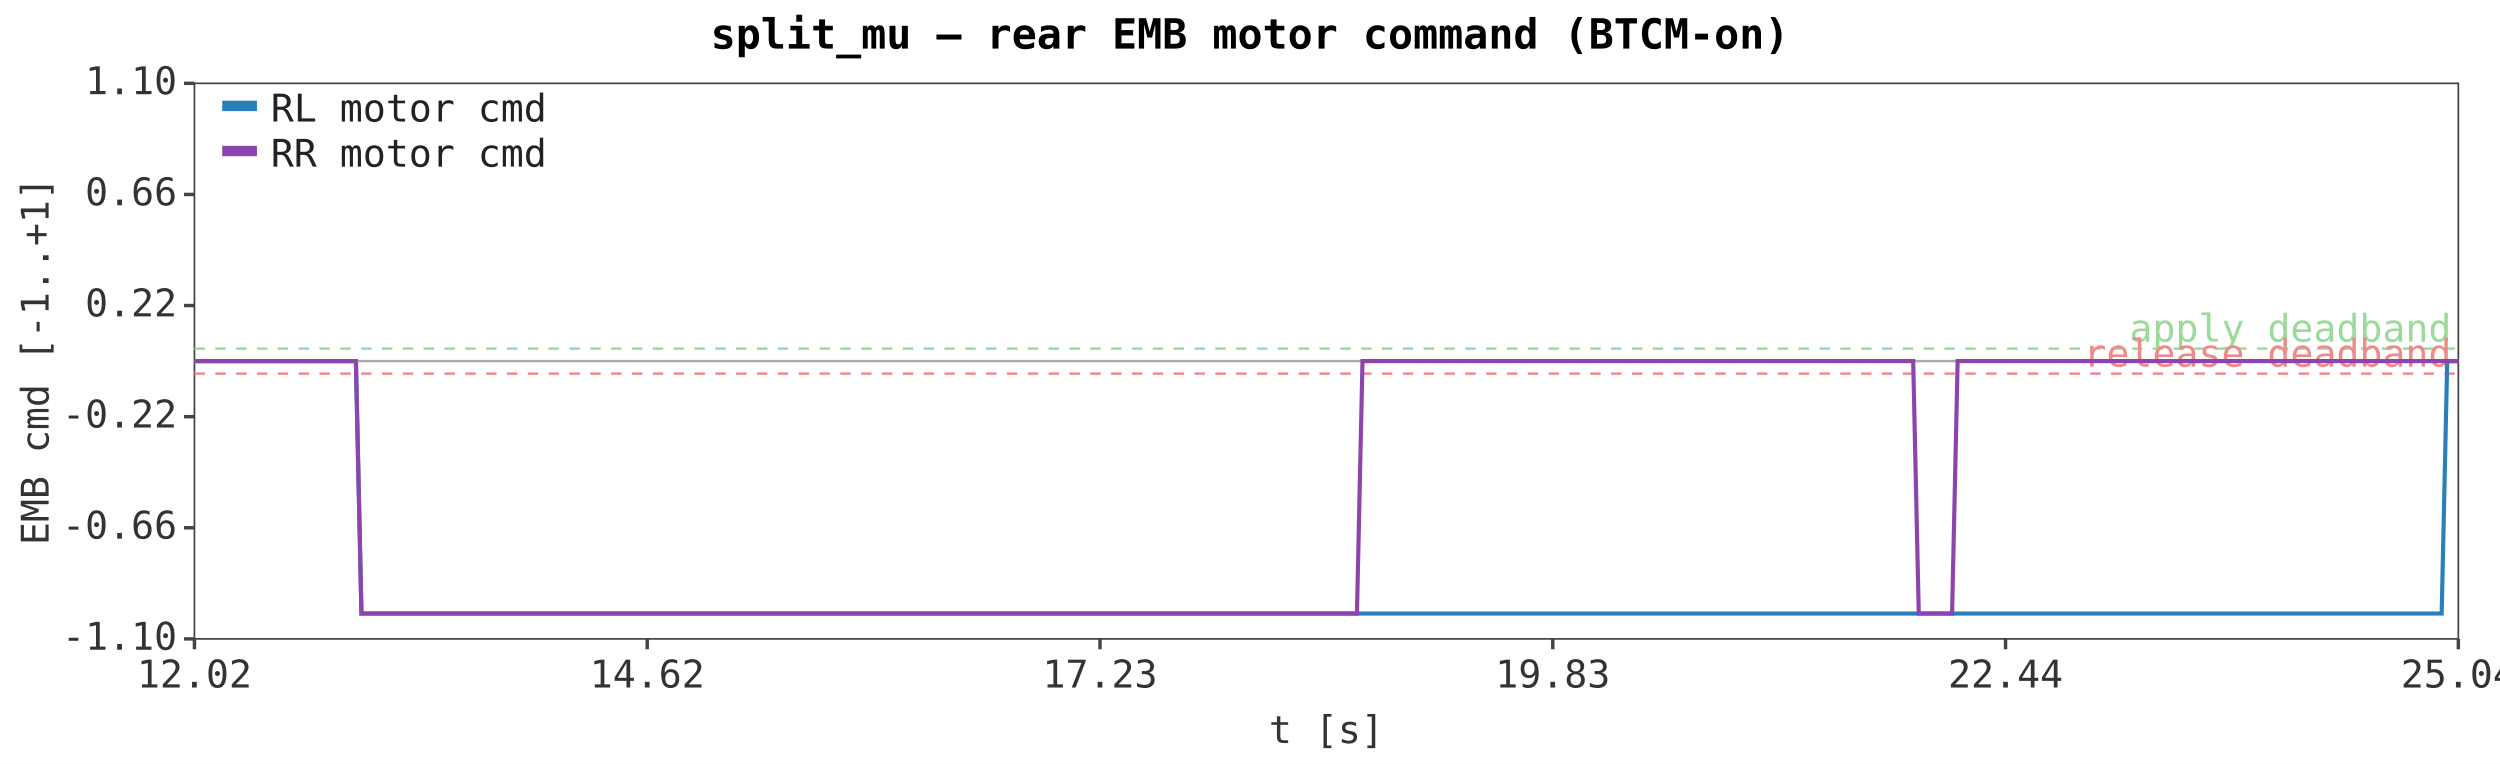
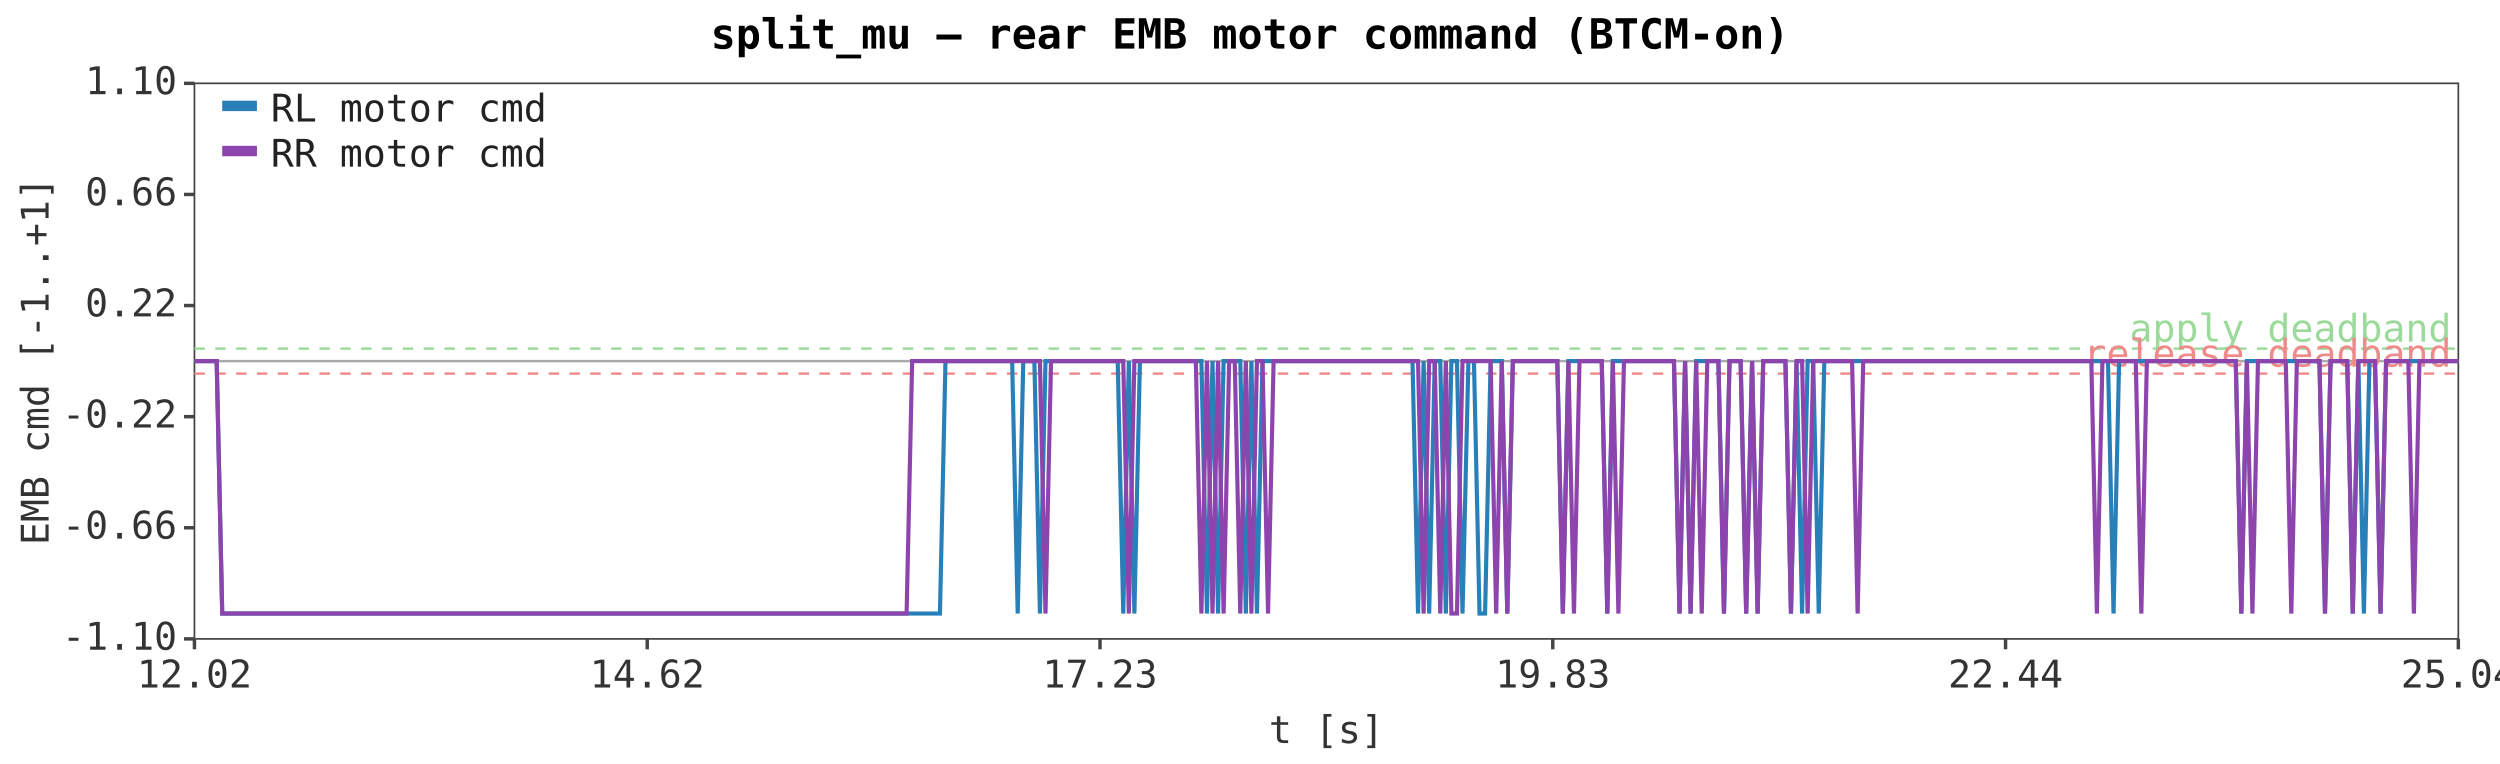
<svg xmlns="http://www.w3.org/2000/svg" viewBox="0 0 720 220" width="720" height="220" font-family="ui-monospace,Consolas,Menlo,monospace" font-size="11">
  <rect width="100%" height="100%" fill="#ffffff" />
  <text x="360.0" y="14" text-anchor="middle" font-size="12" font-weight="bold">split_mu — rear EMB motor command (BTCM-on)</text>
  <rect x="56" y="24" width="652" height="160" fill="none" stroke="#444" stroke-width="0.5" />
  <line x1="56.0" y1="184" x2="56.0" y2="187" stroke="#444" />
  <text x="56.0" y="198" text-anchor="middle" fill="#333">12.02</text>
  <line x1="186.4" y1="184" x2="186.4" y2="187" stroke="#444" />
  <text x="186.4" y="198" text-anchor="middle" fill="#333">14.62</text>
  <line x1="316.8" y1="184" x2="316.8" y2="187" stroke="#444" />
  <text x="316.8" y="198" text-anchor="middle" fill="#333">17.23</text>
  <line x1="447.2" y1="184" x2="447.2" y2="187" stroke="#444" />
  <text x="447.2" y="198" text-anchor="middle" fill="#333">19.83</text>
  <line x1="577.6" y1="184" x2="577.6" y2="187" stroke="#444" />
  <text x="577.6" y="198" text-anchor="middle" fill="#333">22.44</text>
  <line x1="708.0" y1="184" x2="708.0" y2="187" stroke="#444" />
  <text x="708.0" y="198" text-anchor="middle" fill="#333">25.04</text>
  <line x1="53" y1="184.0" x2="56" y2="184.0" stroke="#444" />
  <text x="51" y="184.0" text-anchor="end" dominant-baseline="middle" fill="#333">-1.10</text>
  <line x1="53" y1="152.0" x2="56" y2="152.0" stroke="#444" />
  <text x="51" y="152.0" text-anchor="end" dominant-baseline="middle" fill="#333">-0.66</text>
  <line x1="53" y1="120.0" x2="56" y2="120.0" stroke="#444" />
  <text x="51" y="120.0" text-anchor="end" dominant-baseline="middle" fill="#333">-0.22</text>
  <line x1="53" y1="88.0" x2="56" y2="88.0" stroke="#444" />
  <text x="51" y="88.0" text-anchor="end" dominant-baseline="middle" fill="#333">0.22</text>
  <line x1="53" y1="56.0" x2="56" y2="56.0" stroke="#444" />
  <text x="51" y="56.0" text-anchor="end" dominant-baseline="middle" fill="#333">0.66</text>
  <line x1="53" y1="24.0" x2="56" y2="24.0" stroke="#444" />
  <text x="51" y="24.0" text-anchor="end" dominant-baseline="middle" fill="#333">1.10</text>
  <text x="382.0" y="214" text-anchor="middle" fill="#333">t [s]</text>
  <text transform="translate(14,104.0) rotate(-90)" text-anchor="middle" fill="#333">EMB cmd [-1..+1]</text>
  <line x1="56.0" y1="104.0" x2="708.0" y2="104.0" stroke="#aaa" stroke-width="0.7" stroke-dasharray="1 0" />
  <line x1="56.0" y1="100.4" x2="708.0" y2="100.4" stroke="#9bda9b" stroke-width="0.7" stroke-dasharray="3 3" />
  <text x="706.0" y="98.4" text-anchor="end" fill="#9bda9b">apply deadband</text>
  <line x1="56.0" y1="107.6" x2="708.0" y2="107.6" stroke="#f08a8a" stroke-width="0.7" stroke-dasharray="3 3" />
  <text x="706.0" y="105.6" text-anchor="end" fill="#f08a8a">release deadband</text>
-   <polyline fill="none" stroke="#2980b9" stroke-width="1.2" points="56.0,104.0 57.6,104.0 59.2,104.0 60.8,104.0 62.4,104.0 64.0,104.0 65.6,104.0 67.2,104.0 68.8,104.0 70.4,104.0 72.0,104.0 73.6,104.0 75.2,104.0 76.8,104.0 78.4,104.0 80.0,104.0 81.6,104.0 83.2,104.0 84.8,104.0 86.4,104.0 88.0,104.0 89.6,104.0 91.2,104.0 92.8,104.0 94.4,104.0 96.0,104.0 97.7,104.0 99.3,104.0 100.9,104.0 102.5,104.0 104.1,176.7 105.7,176.7 107.3,176.7 108.9,176.7 110.5,176.7 112.1,176.7 113.7,176.7 115.3,176.7 116.9,176.7 118.5,176.7 120.1,176.7 121.7,176.7 123.3,176.7 124.9,176.7 126.5,176.7 128.1,176.7 129.7,176.7 131.3,176.7 132.9,176.7 134.5,176.7 136.1,176.7 137.7,176.7 139.3,176.7 140.9,176.7 142.5,176.7 144.1,176.7 145.7,176.7 147.3,176.7 148.9,176.7 150.5,176.7 152.1,176.7 153.7,176.7 155.3,176.7 156.9,176.7 158.5,176.7 160.1,176.7 161.7,176.7 163.3,176.7 164.9,176.7 166.5,176.7 168.1,176.7 169.7,176.7 171.3,176.7 172.9,176.7 174.5,176.7 176.1,176.7 177.7,176.7 179.4,176.7 181.0,176.7 182.6,176.7 184.2,176.7 185.8,176.7 187.4,176.7 189.0,176.7 190.6,176.7 192.2,176.7 193.8,176.7 195.4,176.7 197.0,176.7 198.6,176.7 200.2,176.7 201.8,176.7 203.4,176.7 205.0,176.7 206.6,176.7 208.2,176.7 209.8,176.7 211.4,176.7 213.0,176.7 214.6,176.7 216.2,176.7 217.8,176.7 219.4,176.7 221.0,176.7 222.6,176.7 224.2,176.7 225.8,176.7 227.4,176.7 229.0,176.7 230.6,176.7 232.2,176.7 233.8,176.7 235.4,176.7 237.0,176.7 238.6,176.7 240.2,176.7 241.8,176.7 243.4,176.7 245.0,176.7 246.6,176.7 248.2,176.7 249.8,176.7 251.4,176.7 253.0,176.7 254.6,176.7 256.2,176.7 257.8,176.7 259.4,176.7 261.1,176.7 262.7,176.7 264.3,176.7 265.9,176.7 267.5,176.7 269.1,176.7 270.7,176.7 272.3,176.7 273.9,176.7 275.5,176.7 277.1,176.7 278.7,176.7 280.3,176.7 281.9,176.7 283.5,176.7 285.1,176.7 286.7,176.7 288.3,176.7 289.9,176.7 291.5,176.7 293.1,176.7 294.7,176.7 296.3,176.7 297.9,176.7 299.5,176.7 301.1,176.7 302.7,176.7 304.3,176.7 305.9,176.7 307.5,176.7 309.1,176.7 310.7,176.7 312.3,176.7 313.9,176.7 315.5,176.7 317.1,176.7 318.7,176.7 320.3,176.7 321.9,176.7 323.5,176.7 325.1,176.7 326.7,176.7 328.3,176.7 329.9,176.7 331.5,176.7 333.1,176.7 334.7,176.7 336.3,176.7 337.9,176.7 339.5,176.7 341.1,176.7 342.8,176.7 344.4,176.7 346.0,176.7 347.6,176.7 349.2,176.7 350.8,176.7 352.4,176.7 354.0,176.7 355.6,176.7 357.2,176.7 358.8,176.7 360.4,176.7 362.0,176.7 363.6,176.7 365.2,176.7 366.8,176.7 368.4,176.7 370.0,176.7 371.6,176.7 373.2,176.7 374.8,176.7 376.4,176.7 378.0,176.7 379.6,176.7 381.2,176.7 382.8,176.7 384.4,176.7 386.0,176.7 387.6,176.7 389.2,176.7 390.8,176.7 392.4,176.7 394.0,176.7 395.6,176.7 397.2,176.7 398.8,176.7 400.4,176.7 402.0,176.7 403.6,176.7 405.2,176.7 406.8,176.7 408.4,176.7 410.0,176.7 411.6,176.7 413.2,176.7 414.8,176.7 416.4,176.7 418.0,176.7 419.6,176.7 421.2,176.7 422.9,176.7 424.5,176.7 426.1,176.7 427.7,176.7 429.3,176.7 430.9,176.7 432.5,176.7 434.1,176.7 435.7,176.7 437.3,176.7 438.9,176.7 440.5,176.7 442.1,176.7 443.7,176.7 445.3,176.7 446.9,176.7 448.5,176.7 450.1,176.7 451.7,176.7 453.3,176.7 454.9,176.7 456.5,176.7 458.1,176.7 459.7,176.7 461.3,176.7 462.9,176.7 464.5,176.7 466.1,176.7 467.7,176.7 469.3,176.7 470.9,176.7 472.5,176.7 474.1,176.7 475.7,176.7 477.3,176.7 478.9,176.7 480.5,176.7 482.1,176.7 483.7,176.7 485.3,176.7 486.9,176.7 488.5,176.7 490.1,176.7 491.7,176.7 493.3,176.7 494.9,176.7 496.5,176.7 498.1,176.7 499.7,176.7 501.3,176.7 502.9,176.7 504.6,176.7 506.2,176.7 507.8,176.7 509.4,176.7 511.0,176.7 512.6,176.7 514.2,176.7 515.8,176.7 517.4,176.7 519.0,176.7 520.6,176.7 522.2,176.7 523.8,176.7 525.4,176.7 527.0,176.7 528.6,176.7 530.2,176.7 531.8,176.7 533.4,176.7 535.0,176.7 536.6,176.7 538.2,176.7 539.8,176.7 541.4,176.7 543.0,176.7 544.6,176.7 546.2,176.7 547.8,176.7 549.4,176.7 551.0,176.7 552.6,176.7 554.2,176.7 555.8,176.7 557.4,176.7 559.0,176.7 560.6,176.7 562.2,176.7 563.8,176.7 565.4,176.7 567.0,176.7 568.6,176.7 570.2,176.7 571.8,176.7 573.4,176.7 575.0,176.7 576.6,176.7 578.2,176.7 579.8,176.7 581.4,176.7 583.0,176.7 584.6,176.7 586.3,176.7 587.9,176.7 589.5,176.7 591.1,176.7 592.7,176.7 594.3,176.7 595.9,176.7 597.5,176.7 599.1,176.7 600.7,176.7 602.3,176.7 603.9,176.7 605.5,176.7 607.1,176.7 608.7,176.7 610.3,176.7 611.9,176.7 613.5,176.7 615.1,176.7 616.7,176.7 618.3,176.7 619.9,176.7 621.5,176.7 623.1,176.7 624.7,176.7 626.3,176.7 627.9,176.7 629.5,176.7 631.1,176.7 632.7,176.7 634.3,176.7 635.9,176.7 637.5,176.7 639.1,176.7 640.7,176.7 642.3,176.7 643.9,176.7 645.5,176.7 647.1,176.7 648.7,176.7 650.3,176.7 651.9,176.7 653.5,176.7 655.1,176.7 656.7,176.7 658.3,176.7 659.9,176.7 661.5,176.7 663.1,176.7 664.7,176.7 666.3,176.7 668.0,176.7 669.6,176.7 671.2,176.7 672.8,176.7 674.4,176.7 676.0,176.7 677.6,176.7 679.2,176.7 680.8,176.7 682.4,176.7 684.0,176.7 685.6,176.7 687.2,176.7 688.8,176.7 690.4,176.7 692.0,176.7 693.6,176.7 695.2,176.7 696.8,176.7 698.4,176.7 700.0,176.7 701.6,176.7 703.2,176.7 704.8,104.0 706.4,104.0 708.0,104.0" />
-   <polyline fill="none" stroke="#8e44ad" stroke-width="1.2" points="56.0,104.0 57.6,104.0 59.2,104.0 60.8,104.0 62.4,104.0 64.0,104.0 65.6,104.0 67.2,104.0 68.8,104.0 70.4,104.0 72.0,104.0 73.6,104.0 75.2,104.0 76.8,104.0 78.4,104.0 80.0,104.0 81.6,104.0 83.2,104.0 84.8,104.0 86.4,104.0 88.0,104.0 89.6,104.0 91.2,104.0 92.8,104.0 94.4,104.0 96.0,104.0 97.7,104.0 99.3,104.0 100.9,104.0 102.5,104.0 104.1,176.7 105.7,176.7 107.3,176.7 108.9,176.7 110.5,176.7 112.1,176.7 113.7,176.7 115.3,176.7 116.9,176.7 118.5,176.7 120.1,176.7 121.7,176.7 123.3,176.7 124.9,176.7 126.5,176.7 128.1,176.7 129.7,176.7 131.3,176.7 132.9,176.7 134.5,176.7 136.1,176.7 137.7,176.7 139.3,176.7 140.9,176.7 142.5,176.7 144.1,176.7 145.7,176.7 147.3,176.7 148.9,176.7 150.5,176.7 152.1,176.7 153.7,176.7 155.3,176.7 156.9,176.7 158.5,176.7 160.1,176.7 161.7,176.7 163.3,176.7 164.9,176.7 166.5,176.7 168.1,176.7 169.7,176.7 171.3,176.7 172.9,176.7 174.5,176.7 176.1,176.7 177.7,176.7 179.4,176.7 181.0,176.7 182.6,176.7 184.2,176.7 185.8,176.7 187.4,176.7 189.0,176.7 190.6,176.7 192.2,176.7 193.8,176.7 195.4,176.7 197.0,176.7 198.6,176.7 200.2,176.7 201.8,176.7 203.4,176.7 205.0,176.7 206.6,176.7 208.2,176.7 209.8,176.7 211.4,176.7 213.0,176.7 214.6,176.7 216.2,176.7 217.8,176.7 219.4,176.7 221.0,176.7 222.6,176.7 224.2,176.7 225.8,176.7 227.4,176.7 229.0,176.7 230.6,176.7 232.2,176.7 233.8,176.7 235.4,176.7 237.0,176.7 238.6,176.7 240.2,176.7 241.8,176.7 243.4,176.7 245.0,176.7 246.6,176.7 248.2,176.7 249.8,176.7 251.4,176.7 253.0,176.7 254.6,176.7 256.2,176.7 257.8,176.7 259.4,176.7 261.1,176.7 262.7,176.7 264.3,176.7 265.9,176.7 267.5,176.7 269.1,176.7 270.7,176.7 272.3,176.7 273.9,176.7 275.5,176.7 277.1,176.7 278.7,176.7 280.3,176.7 281.9,176.7 283.5,176.7 285.1,176.7 286.7,176.7 288.3,176.7 289.9,176.7 291.5,176.7 293.1,176.7 294.7,176.7 296.3,176.7 297.9,176.7 299.5,176.7 301.1,176.7 302.7,176.7 304.3,176.7 305.9,176.7 307.5,176.7 309.1,176.7 310.7,176.7 312.3,176.7 313.9,176.7 315.5,176.7 317.1,176.7 318.7,176.7 320.3,176.7 321.9,176.7 323.5,176.7 325.1,176.7 326.7,176.7 328.3,176.7 329.9,176.7 331.5,176.7 333.1,176.7 334.7,176.7 336.3,176.7 337.9,176.7 339.5,176.7 341.1,176.7 342.8,176.7 344.4,176.7 346.0,176.7 347.6,176.7 349.2,176.7 350.8,176.7 352.4,176.7 354.0,176.7 355.6,176.7 357.2,176.7 358.8,176.7 360.4,176.7 362.0,176.7 363.6,176.7 365.2,176.7 366.8,176.7 368.4,176.7 370.0,176.7 371.6,176.7 373.2,176.7 374.8,176.7 376.4,176.7 378.0,176.7 379.6,176.7 381.2,176.7 382.8,176.7 384.4,176.7 386.0,176.7 387.6,176.7 389.2,176.7 390.8,176.7 392.4,104.0 394.0,104.0 395.6,104.0 397.2,104.0 398.8,104.0 400.4,104.0 402.0,104.0 403.6,104.0 405.2,104.0 406.8,104.0 408.4,104.0 410.0,104.0 411.6,104.0 413.2,104.0 414.8,104.0 416.4,104.0 418.0,104.0 419.6,104.0 421.2,104.0 422.9,104.0 424.5,104.0 426.1,104.0 427.7,104.0 429.3,104.0 430.9,104.0 432.5,104.0 434.1,104.0 435.7,104.0 437.3,104.0 438.9,104.0 440.5,104.0 442.1,104.0 443.7,104.0 445.3,104.0 446.9,104.0 448.5,104.0 450.1,104.0 451.7,104.0 453.3,104.0 454.9,104.0 456.5,104.0 458.1,104.0 459.7,104.0 461.3,104.0 462.9,104.0 464.5,104.0 466.1,104.0 467.7,104.0 469.3,104.0 470.9,104.0 472.5,104.0 474.1,104.0 475.7,104.0 477.3,104.0 478.9,104.0 480.5,104.0 482.1,104.0 483.7,104.0 485.3,104.0 486.9,104.0 488.5,104.0 490.1,104.0 491.7,104.0 493.3,104.0 494.9,104.0 496.5,104.0 498.1,104.0 499.7,104.0 501.3,104.0 502.9,104.0 504.6,104.0 506.2,104.0 507.8,104.0 509.4,104.0 511.0,104.0 512.6,104.0 514.2,104.0 515.8,104.0 517.4,104.0 519.0,104.0 520.6,104.0 522.2,104.0 523.8,104.0 525.4,104.0 527.0,104.0 528.6,104.0 530.2,104.0 531.8,104.0 533.4,104.0 535.0,104.0 536.6,104.0 538.2,104.0 539.8,104.0 541.4,104.0 543.0,104.0 544.6,104.0 546.2,104.0 547.8,104.0 549.4,104.0 551.0,104.0 552.6,176.7 554.2,176.7 555.8,176.7 557.4,176.7 559.0,176.7 560.6,176.7 562.2,176.7 563.8,104.0 565.4,104.0 567.0,104.0 568.6,104.0 570.2,104.0 571.8,104.0 573.4,104.0 575.0,104.0 576.6,104.0 578.2,104.0 579.8,104.0 581.4,104.0 583.0,104.0 584.6,104.0 586.3,104.0 587.9,104.0 589.5,104.0 591.1,104.0 592.7,104.0 594.3,104.0 595.9,104.0 597.5,104.0 599.1,104.0 600.7,104.0 602.3,104.0 603.9,104.0 605.5,104.0 607.1,104.0 608.7,104.0 610.3,104.0 611.9,104.0 613.5,104.0 615.1,104.0 616.7,104.0 618.3,104.0 619.9,104.0 621.5,104.0 623.1,104.0 624.7,104.0 626.3,104.0 627.9,104.0 629.5,104.0 631.1,104.0 632.7,104.0 634.3,104.0 635.9,104.0 637.5,104.0 639.1,104.0 640.7,104.0 642.3,104.0 643.9,104.0 645.5,104.0 647.1,104.0 648.7,104.0 650.3,104.0 651.9,104.0 653.5,104.0 655.1,104.0 656.7,104.0 658.3,104.0 659.9,104.0 661.5,104.0 663.1,104.0 664.7,104.0 666.3,104.0 668.0,104.0 669.6,104.0 671.2,104.0 672.8,104.0 674.4,104.0 676.0,104.0 677.6,104.0 679.2,104.0 680.8,104.0 682.4,104.0 684.0,104.0 685.6,104.0 687.2,104.0 688.8,104.0 690.4,104.0 692.0,104.0 693.6,104.0 695.2,104.0 696.8,104.0 698.4,104.0 700.0,104.0 701.6,104.0 703.2,104.0 704.8,104.0 706.4,104.0 708.0,104.0" />
+   <polyline fill="none" stroke="#2980b9" stroke-width="1.2" points="56.0,104.0 57.6,104.0 59.2,104.0 60.8,104.0 62.4,104.0 64.0,176.7 65.6,176.7 67.2,176.7 68.8,176.7 70.4,176.7 72.0,176.7 73.6,176.7 75.2,176.7 76.8,176.7 78.4,176.7 80.0,176.7 81.6,176.7 83.2,176.7 84.8,176.7 86.4,176.7 88.0,176.7 89.6,176.7 91.2,176.7 92.8,176.7 94.4,176.7 96.0,176.7 97.7,176.7 99.3,176.7 100.9,176.7 102.5,176.7 104.1,176.7 105.7,176.7 107.3,176.7 108.9,176.7 110.5,176.7 112.1,176.7 113.7,176.7 115.3,176.7 116.9,176.7 118.5,176.7 120.1,176.7 121.7,176.7 123.3,176.7 124.9,176.7 126.5,176.7 128.1,176.7 129.7,176.7 131.3,176.7 132.9,176.7 134.5,176.7 136.1,176.7 137.7,176.7 139.3,176.7 140.9,176.7 142.5,176.7 144.1,176.7 145.7,176.7 147.3,176.7 148.9,176.7 150.5,176.7 152.1,176.7 153.7,176.7 155.3,176.7 156.9,176.7 158.5,176.7 160.1,176.7 161.7,176.7 163.3,176.7 164.9,176.7 166.5,176.7 168.1,176.7 169.7,176.7 171.3,176.7 172.9,176.7 174.5,176.7 176.1,176.7 177.7,176.7 179.4,176.7 181.0,176.7 182.6,176.7 184.2,176.7 185.8,176.7 187.4,176.7 189.0,176.7 190.6,176.7 192.2,176.7 193.8,176.7 195.4,176.7 197.0,176.7 198.6,176.7 200.2,176.7 201.8,176.7 203.4,176.7 205.0,176.7 206.6,176.7 208.2,176.7 209.8,176.7 211.4,176.7 213.0,176.7 214.6,176.7 216.2,176.7 217.8,176.7 219.4,176.7 221.0,176.7 222.6,176.7 224.2,176.7 225.8,176.7 227.4,176.7 229.0,176.7 230.6,176.7 232.2,176.7 233.8,176.7 235.4,176.7 237.0,176.7 238.6,176.7 240.2,176.7 241.8,176.7 243.4,176.7 245.0,176.7 246.6,176.7 248.2,176.7 249.8,176.7 251.4,176.7 253.0,176.7 254.6,176.7 256.2,176.7 257.8,176.7 259.4,176.7 261.1,176.7 262.7,176.7 264.3,176.7 265.9,176.7 267.5,176.7 269.1,176.7 270.7,176.7 272.3,104.0 273.9,104.0 275.5,104.0 277.1,104.0 278.7,104.0 280.3,104.0 281.9,104.0 283.5,104.0 285.1,104.0 286.7,104.0 288.3,104.0 289.9,104.0 291.5,104.0 293.1,176.7 294.7,104.0 296.3,104.0 297.9,104.0 299.5,176.7 301.1,104.0 302.7,104.0 304.3,104.0 305.9,104.0 307.5,104.0 309.1,104.0 310.7,104.0 312.3,104.0 313.9,104.0 315.5,104.0 317.1,104.0 318.7,104.0 320.3,104.0 321.9,104.0 323.5,176.7 325.1,104.0 326.7,176.7 328.3,104.0 329.9,104.0 331.5,104.0 333.1,104.0 334.7,104.0 336.3,104.0 337.9,104.0 339.5,104.0 341.1,104.0 342.8,104.0 344.4,104.0 346.0,104.0 347.6,176.7 349.2,104.0 350.8,176.7 352.4,104.0 354.0,104.0 355.6,104.0 357.2,104.0 358.8,176.7 360.4,104.0 362.0,176.7 363.6,104.0 365.2,104.0 366.8,104.0 368.4,104.0 370.0,104.0 371.6,104.0 373.2,104.0 374.8,104.0 376.4,104.0 378.0,104.0 379.6,104.0 381.2,104.0 382.8,104.0 384.4,104.0 386.0,104.0 387.6,104.0 389.2,104.0 390.8,104.0 392.4,104.0 394.0,104.0 395.6,104.0 397.2,104.0 398.8,104.0 400.4,104.0 402.0,104.0 403.6,104.0 405.2,104.0 406.8,104.0 408.4,176.7 410.0,104.0 411.6,176.7 413.2,104.0 414.8,104.0 416.4,176.7 418.0,104.0 419.6,104.0 421.2,176.7 422.9,104.0 424.5,104.0 426.1,176.7 427.7,176.7 429.3,104.0 430.9,104.0 432.5,104.0 434.1,176.7 435.7,104.0 437.3,104.0 438.9,104.0 440.5,104.0 442.1,104.0 443.7,104.0 445.3,104.0 446.9,104.0 448.5,104.0 450.1,176.7 451.7,104.0 453.3,104.0 454.9,104.0 456.5,104.0 458.1,104.0 459.7,104.0 461.3,104.0 462.9,176.7 464.5,104.0 466.1,104.0 467.7,104.0 469.3,104.0 470.9,104.0 472.5,104.0 474.1,104.0 475.7,104.0 477.3,104.0 478.9,104.0 480.5,104.0 482.1,104.0 483.7,176.7 485.3,104.0 486.9,176.7 488.5,104.0 490.1,104.0 491.7,104.0 493.3,104.0 494.9,104.0 496.5,176.7 498.1,104.0 499.7,104.0 501.3,104.0 502.9,176.7 504.6,104.0 506.2,176.7 507.8,104.0 509.4,104.0 511.0,104.0 512.6,104.0 514.2,104.0 515.8,176.7 517.4,104.0 519.0,176.7 520.6,104.0 522.2,104.0 523.8,176.7 525.4,104.0 527.0,104.0 528.6,104.0 530.2,104.0 531.8,104.0 533.4,104.0 535.0,104.0 536.6,104.0 538.2,104.0 539.8,104.0 541.4,104.0 543.0,104.0 544.6,104.0 546.2,104.0 547.8,104.0 549.4,104.0 551.0,104.0 552.6,104.0 554.2,104.0 555.8,104.0 557.4,104.0 559.0,104.0 560.6,104.0 562.2,104.0 563.8,104.0 565.4,104.0 567.0,104.0 568.6,104.0 570.2,104.0 571.8,104.0 573.4,104.0 575.0,104.0 576.6,104.0 578.2,104.0 579.8,104.0 581.4,104.0 583.0,104.0 584.6,104.0 586.3,104.0 587.9,104.0 589.5,104.0 591.1,104.0 592.7,104.0 594.3,104.0 595.9,104.0 597.5,104.0 599.1,104.0 600.7,104.0 602.3,104.0 603.9,104.0 605.5,104.0 607.1,104.0 608.7,176.7 610.3,104.0 611.9,104.0 613.5,104.0 615.1,104.0 616.7,104.0 618.3,104.0 619.9,104.0 621.5,104.0 623.1,104.0 624.7,104.0 626.3,104.0 627.9,104.0 629.5,104.0 631.1,104.0 632.7,104.0 634.3,104.0 635.9,104.0 637.5,104.0 639.1,104.0 640.7,104.0 642.3,104.0 643.9,104.0 645.5,176.7 647.1,104.0 648.7,104.0 650.3,104.0 651.9,104.0 653.5,104.0 655.1,104.0 656.7,104.0 658.3,104.0 659.9,104.0 661.5,104.0 663.1,104.0 664.7,104.0 666.3,104.0 668.0,104.0 669.6,176.7 671.2,104.0 672.8,104.0 674.4,104.0 676.0,104.0 677.6,176.7 679.2,104.0 680.8,176.7 682.4,104.0 684.0,104.0 685.6,176.7 687.2,104.0 688.8,104.0 690.4,104.0 692.0,104.0 693.6,104.0 695.2,104.0 696.8,104.0 698.4,104.0 700.0,104.0 701.6,104.0 703.2,104.0 704.8,104.0 706.4,104.0 708.0,104.0" />
+   <polyline fill="none" stroke="#8e44ad" stroke-width="1.2" points="56.0,104.0 57.6,104.0 59.2,104.0 60.8,104.0 62.4,104.0 64.0,176.7 65.6,176.7 67.2,176.7 68.8,176.7 70.4,176.7 72.0,176.7 73.6,176.7 75.2,176.7 76.8,176.7 78.4,176.7 80.0,176.7 81.6,176.7 83.2,176.7 84.8,176.7 86.4,176.7 88.0,176.7 89.6,176.7 91.2,176.7 92.8,176.7 94.4,176.7 96.0,176.7 97.7,176.7 99.3,176.7 100.9,176.7 102.5,176.7 104.1,176.7 105.7,176.7 107.3,176.7 108.9,176.7 110.5,176.7 112.1,176.7 113.7,176.7 115.3,176.7 116.9,176.7 118.5,176.7 120.1,176.7 121.7,176.7 123.3,176.7 124.9,176.7 126.5,176.7 128.1,176.7 129.7,176.7 131.3,176.7 132.9,176.7 134.5,176.7 136.1,176.7 137.7,176.7 139.3,176.7 140.9,176.7 142.5,176.7 144.1,176.7 145.7,176.7 147.3,176.7 148.9,176.7 150.5,176.7 152.1,176.7 153.7,176.7 155.3,176.7 156.9,176.7 158.5,176.7 160.1,176.7 161.7,176.7 163.3,176.7 164.9,176.7 166.5,176.7 168.1,176.7 169.7,176.7 171.3,176.7 172.9,176.7 174.5,176.7 176.1,176.7 177.7,176.7 179.4,176.7 181.0,176.7 182.6,176.7 184.2,176.7 185.8,176.7 187.4,176.7 189.0,176.7 190.6,176.7 192.2,176.7 193.8,176.7 195.4,176.7 197.0,176.7 198.6,176.7 200.2,176.7 201.8,176.7 203.4,176.7 205.0,176.7 206.6,176.7 208.2,176.7 209.8,176.7 211.4,176.7 213.0,176.7 214.6,176.7 216.2,176.7 217.8,176.7 219.4,176.7 221.0,176.7 222.6,176.7 224.2,176.7 225.8,176.7 227.4,176.7 229.0,176.7 230.6,176.7 232.2,176.7 233.8,176.7 235.4,176.7 237.0,176.7 238.6,176.7 240.2,176.7 241.8,176.7 243.4,176.7 245.0,176.7 246.6,176.7 248.2,176.7 249.8,176.7 251.4,176.7 253.0,176.7 254.6,176.7 256.2,176.7 257.8,176.7 259.4,176.7 261.1,176.7 262.7,104.0 264.3,104.0 265.9,104.0 267.5,104.0 269.1,104.0 270.7,104.0 272.3,104.0 273.9,104.0 275.5,104.0 277.1,104.0 278.7,104.0 280.3,104.0 281.9,104.0 283.5,104.0 285.1,104.0 286.7,104.0 288.3,104.0 289.9,104.0 291.5,104.0 293.1,104.0 294.7,104.0 296.3,104.0 297.9,104.0 299.5,104.0 301.1,176.7 302.7,104.0 304.3,104.0 305.9,104.0 307.5,104.0 309.1,104.0 310.7,104.0 312.3,104.0 313.9,104.0 315.5,104.0 317.1,104.0 318.7,104.0 320.3,104.0 321.9,104.0 323.5,104.0 325.1,176.7 326.7,104.0 328.3,104.0 329.9,104.0 331.5,104.0 333.1,104.0 334.7,104.0 336.3,104.0 337.9,104.0 339.5,104.0 341.1,104.0 342.8,104.0 344.4,104.0 346.0,176.7 347.6,104.0 349.2,176.7 350.8,104.0 352.4,176.7 354.0,104.0 355.6,104.0 357.2,176.7 358.8,104.0 360.4,176.7 362.0,104.0 363.6,104.0 365.2,176.7 366.8,104.0 368.4,104.0 370.0,104.0 371.6,104.0 373.2,104.0 374.8,104.0 376.4,104.0 378.0,104.0 379.6,104.0 381.2,104.0 382.8,104.0 384.4,104.0 386.0,104.0 387.6,104.0 389.2,104.0 390.8,104.0 392.4,104.0 394.0,104.0 395.6,104.0 397.2,104.0 398.8,104.0 400.4,104.0 402.0,104.0 403.6,104.0 405.2,104.0 406.8,104.0 408.4,104.0 410.0,176.7 411.6,104.0 413.2,104.0 414.8,176.7 416.4,104.0 418.0,176.7 419.6,176.7 421.2,104.0 422.9,104.0 424.5,104.0 426.1,104.0 427.7,104.0 429.3,104.0 430.9,176.7 432.5,104.0 434.1,176.7 435.7,104.0 437.3,104.0 438.9,104.0 440.5,104.0 442.1,104.0 443.7,104.0 445.3,104.0 446.9,104.0 448.5,104.0 450.1,176.7 451.7,104.0 453.3,176.7 454.9,104.0 456.5,104.0 458.1,104.0 459.7,104.0 461.3,104.0 462.9,176.7 464.5,104.0 466.1,176.7 467.7,104.0 469.3,104.0 470.9,104.0 472.5,104.0 474.1,104.0 475.7,104.0 477.3,104.0 478.9,104.0 480.5,104.0 482.1,104.0 483.7,176.7 485.3,104.0 486.9,176.7 488.5,104.0 490.1,176.7 491.7,104.0 493.3,104.0 494.9,104.0 496.5,176.7 498.1,104.0 499.7,104.0 501.3,104.0 502.9,176.7 504.6,104.0 506.2,176.7 507.8,104.0 509.4,104.0 511.0,104.0 512.6,104.0 514.2,104.0 515.8,176.7 517.4,104.0 519.0,104.0 520.6,176.7 522.2,104.0 523.8,104.0 525.4,104.0 527.0,104.0 528.6,104.0 530.2,104.0 531.8,104.0 533.4,104.0 535.0,176.7 536.6,104.0 538.2,104.0 539.8,104.0 541.4,104.0 543.0,104.0 544.6,104.0 546.2,104.0 547.8,104.0 549.4,104.0 551.0,104.0 552.6,104.0 554.2,104.0 555.8,104.0 557.4,104.0 559.0,104.0 560.6,104.0 562.2,104.0 563.8,104.0 565.4,104.0 567.0,104.0 568.6,104.0 570.2,104.0 571.8,104.0 573.4,104.0 575.0,104.0 576.6,104.0 578.2,104.0 579.8,104.0 581.4,104.0 583.0,104.0 584.6,104.0 586.3,104.0 587.9,104.0 589.5,104.0 591.1,104.0 592.7,104.0 594.3,104.0 595.9,104.0 597.5,104.0 599.1,104.0 600.7,104.0 602.3,104.0 603.9,176.7 605.5,104.0 607.1,104.0 608.7,104.0 610.3,104.0 611.9,104.0 613.5,104.0 615.1,104.0 616.7,176.7 618.3,104.0 619.9,104.0 621.5,104.0 623.1,104.0 624.7,104.0 626.3,104.0 627.9,104.0 629.5,104.0 631.1,104.0 632.7,104.0 634.3,104.0 635.9,104.0 637.5,104.0 639.1,104.0 640.7,104.0 642.3,104.0 643.9,104.0 645.5,176.7 647.1,104.0 648.7,176.7 650.3,104.0 651.9,104.0 653.5,104.0 655.1,104.0 656.7,104.0 658.3,104.0 659.9,176.7 661.5,104.0 663.1,104.0 664.7,104.0 666.3,104.0 668.0,104.0 669.6,176.7 671.2,104.0 672.8,104.0 674.4,104.0 676.0,104.0 677.6,176.7 679.2,104.0 680.8,104.0 682.4,104.0 684.0,104.0 685.6,176.7 687.2,104.0 688.8,104.0 690.4,104.0 692.0,104.0 693.6,104.0 695.2,176.7 696.8,104.0 698.4,104.0 700.0,104.0 701.6,104.0 703.2,104.0 704.8,104.0 706.4,104.0 708.0,104.0" />
  <rect x="64" y="29" width="10" height="3" fill="#2980b9" />
  <text x="78" y="35" fill="#222">RL motor cmd</text>
  <rect x="64" y="42" width="10" height="3" fill="#8e44ad" />
  <text x="78" y="48" fill="#222">RR motor cmd</text>
</svg>
